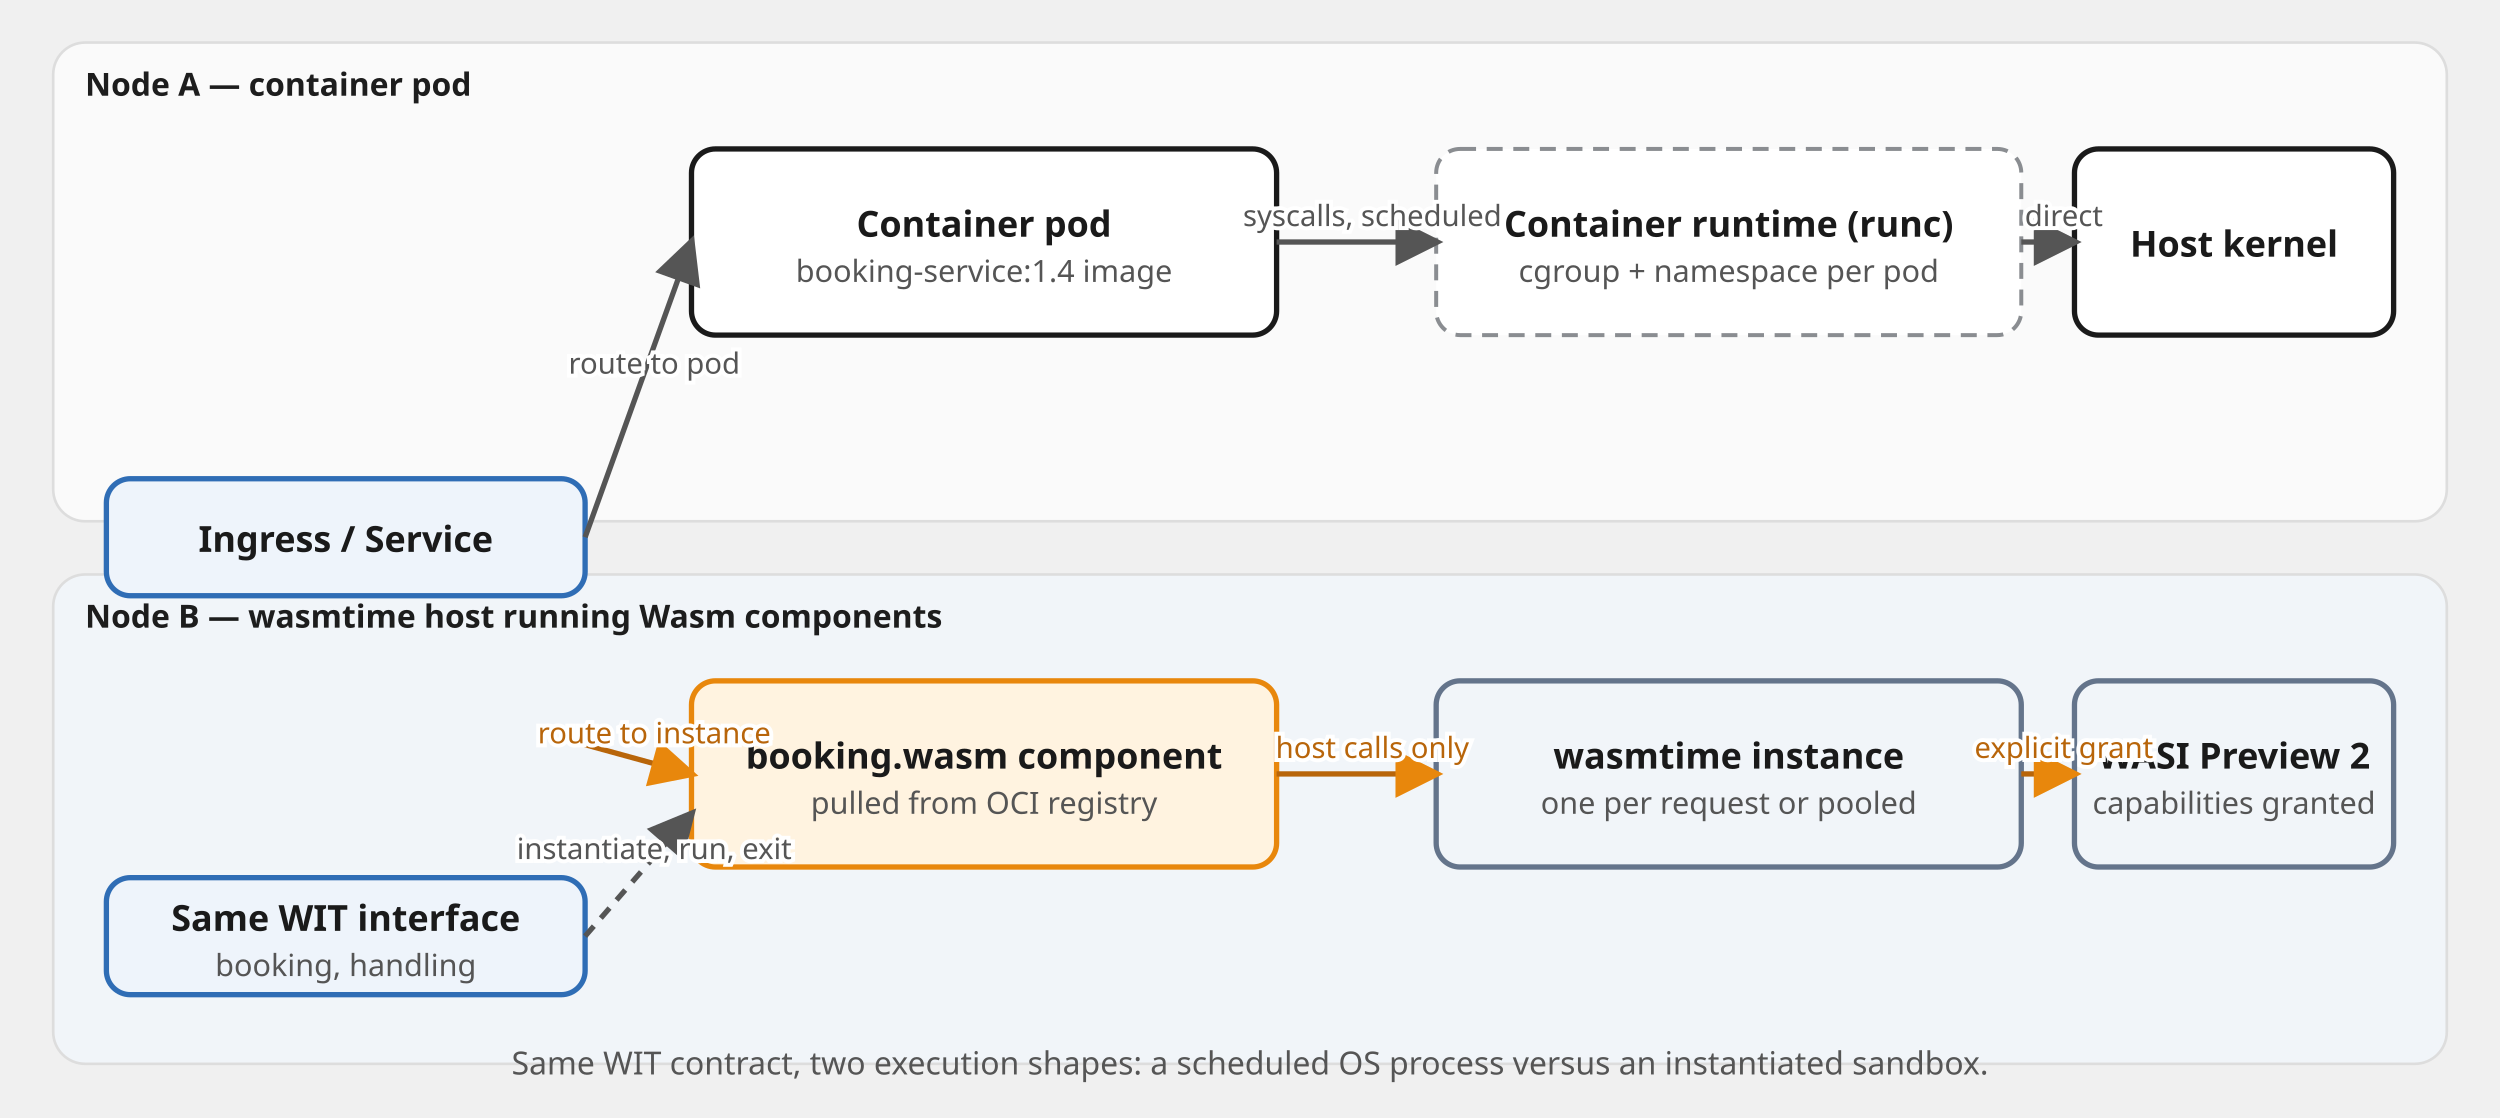
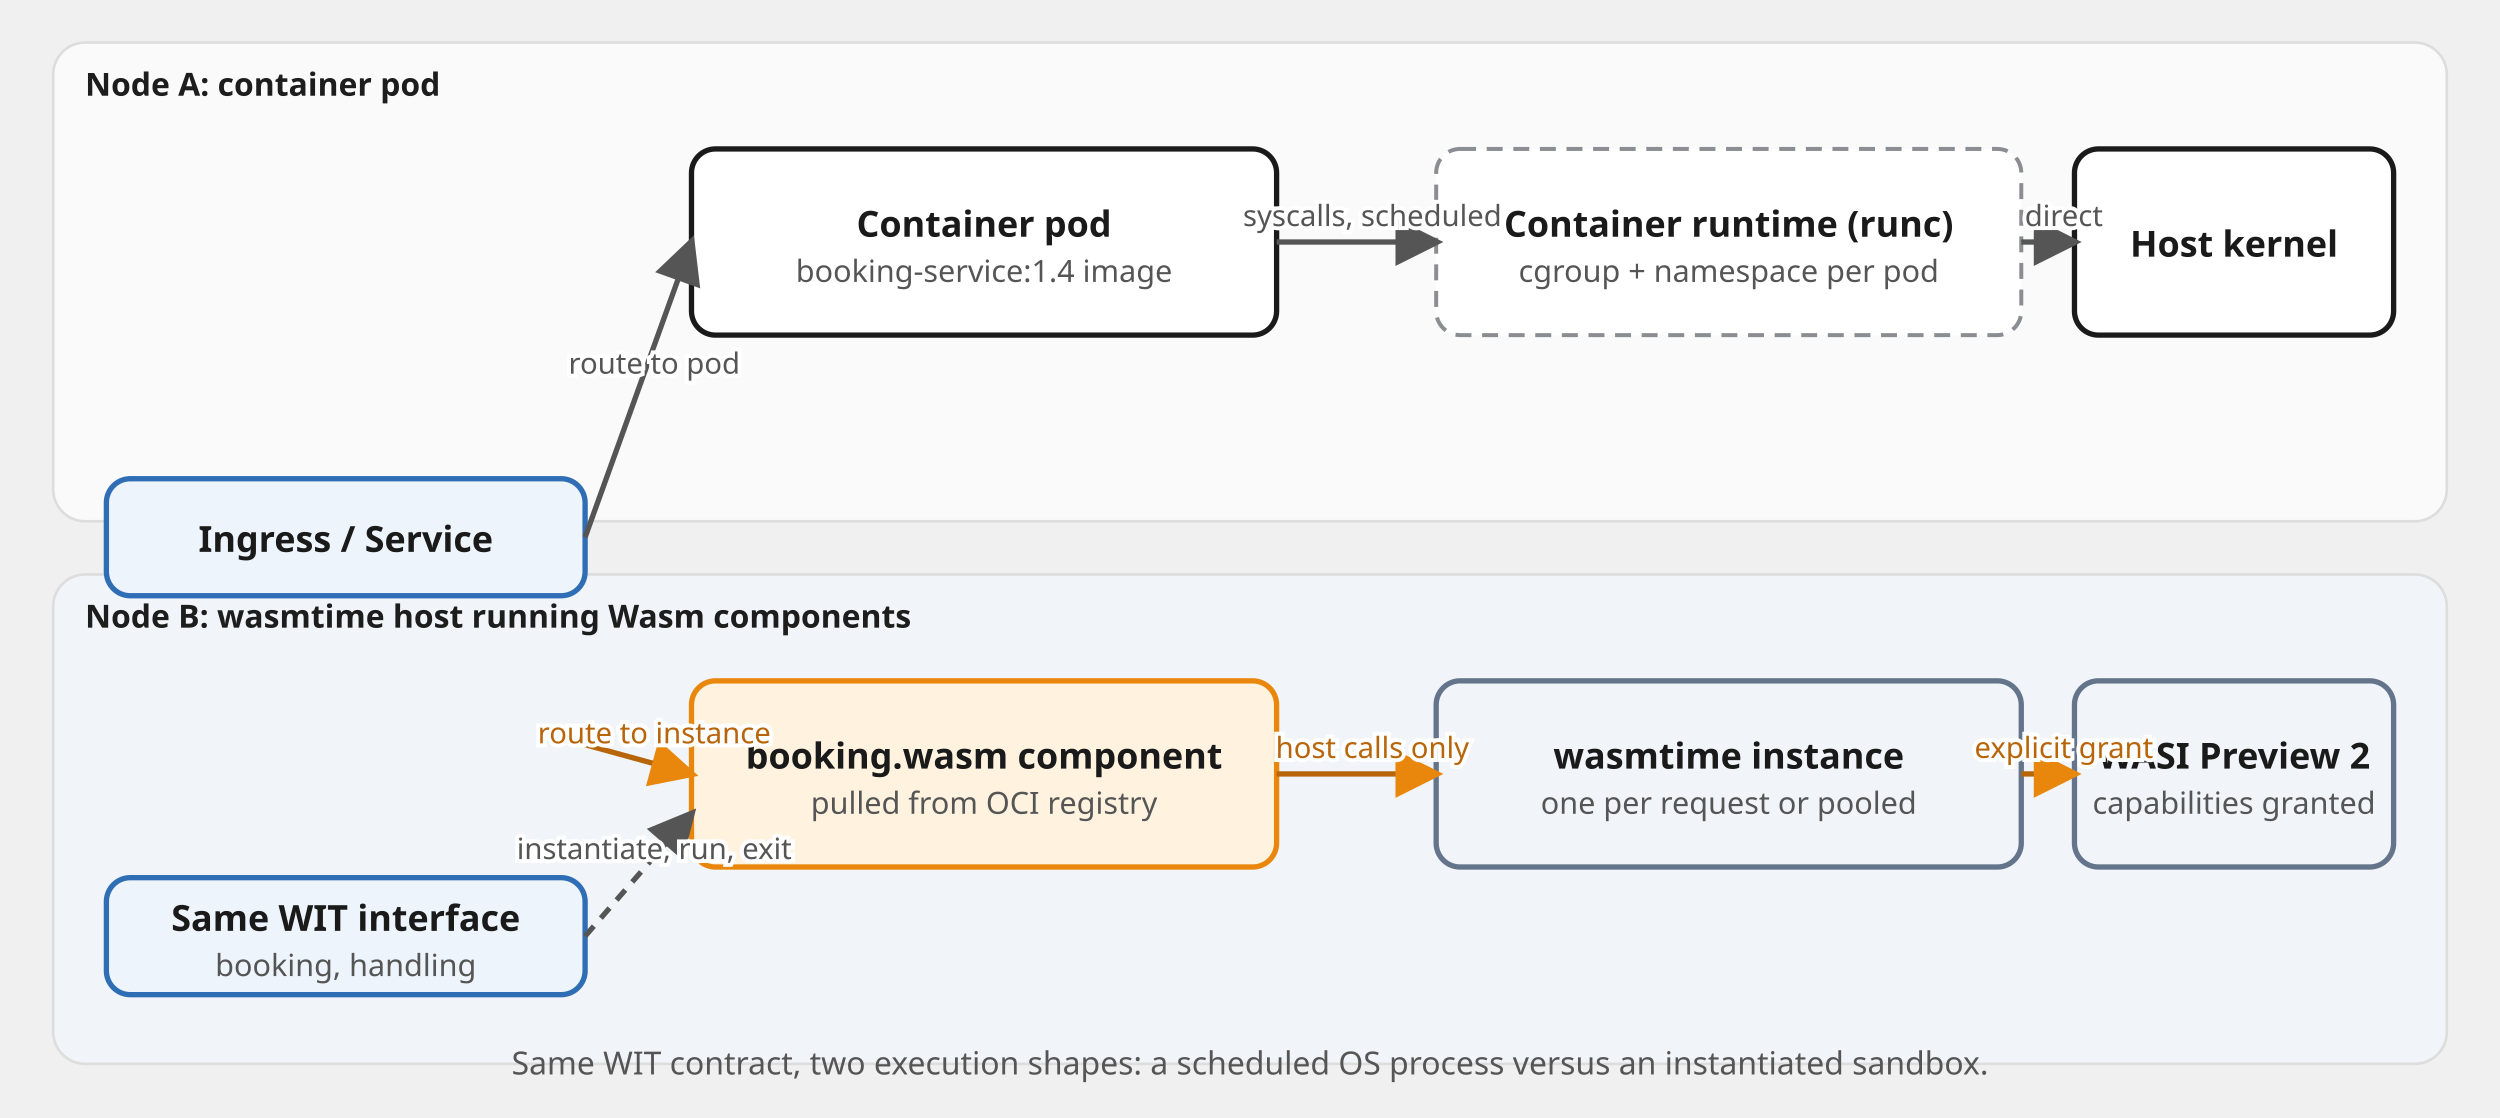
<svg xmlns="http://www.w3.org/2000/svg" viewBox="0 0 940 420" font-family="'Red Hat Text', system-ui, sans-serif" role="img">
  <defs>
    <marker id="a" viewBox="0 0 10 10" refX="8.5" refY="5" markerWidth="9" markerHeight="9" orient="auto-start-reverse">
      <path d="M0,0 L10,5 L0,10 z" fill="#555" />
    </marker>
    <marker id="am" viewBox="0 0 10 10" refX="8.5" refY="5" markerWidth="9" markerHeight="9" orient="auto-start-reverse">
      <path d="M0,0 L10,5 L0,10 z" fill="#e8870c" />
    </marker>
  </defs>
  <rect x="20" y="16" width="900" height="180" rx="12" fill="#fafafa" stroke="#ddd" />
-   <text x="32" y="36" font-size="12" font-weight="700" fill="#1d1d1d">Node A — container pod</text>
+   <text x="32" y="36" font-size="12" font-weight="700" fill="#1d1d1d">Node A: container pod</text>
  <rect x="20" y="216" width="900" height="184" rx="12" fill="#f1f5f9" stroke="#ddd" />
-   <text x="32" y="236" font-size="12" font-weight="700" fill="#1d1d1d">Node B — wasmtime host running Wasm components</text>
+   <text x="32" y="236" font-size="12" font-weight="700" fill="#1d1d1d">Node B: wasmtime host running Wasm components</text>
  <rect x="40" y="180" width="180" height="44" rx="9" fill="#eef4fb" stroke="#2f6db5" stroke-width="2" />
  <text x="130.0" y="207.5" font-size="13.5" font-weight="700" fill="#1a1a1a" text-anchor="middle">Ingress / Service</text>
  <rect x="260" y="56" width="220" height="70" rx="9" fill="#ffffff" stroke="#1a1a1a" stroke-width="2" />
  <text x="370.0" y="89.0" font-size="13.5" font-weight="700" fill="#1a1a1a" text-anchor="middle">Container pod</text>
  <text x="370.0" y="106.0" font-size="11.5" fill="#555555" text-anchor="middle">booking-service:1.4 image</text>
  <rect x="540" y="56" width="220" height="70" rx="9" fill="#ffffff" stroke="#8a8d91" stroke-width="1.5" stroke-dasharray="6 4" />
  <text x="650.0" y="89.0" font-size="13.5" font-weight="700" fill="#1a1a1a" text-anchor="middle">Container runtime (runc)</text>
  <text x="650.0" y="106.0" font-size="11.5" fill="#555555" text-anchor="middle">cgroup + namespace per pod</text>
  <rect x="780" y="56" width="120" height="70" rx="9" fill="#ffffff" stroke="#1a1a1a" stroke-width="2" />
  <text x="840.0" y="96.5" font-size="13.5" font-weight="700" fill="#1a1a1a" text-anchor="middle">Host kernel</text>
  <rect x="260" y="256" width="220" height="70" rx="9" fill="#fff3e0" stroke="#e8870c" stroke-width="2" />
  <text x="370.0" y="289.0" font-size="13.5" font-weight="700" fill="#1a1a1a" text-anchor="middle">booking.wasm component</text>
  <text x="370.0" y="306.0" font-size="11.5" fill="#555555" text-anchor="middle">pulled from OCI registry</text>
  <rect x="540" y="256" width="220" height="70" rx="9" fill="#f1f5f9" stroke="#64748b" stroke-width="2" />
  <text x="650.0" y="289.0" font-size="13.5" font-weight="700" fill="#1a1a1a" text-anchor="middle">wasmtime instance</text>
  <text x="650.0" y="306.0" font-size="11.5" fill="#555555" text-anchor="middle">one per request or pooled</text>
  <rect x="780" y="256" width="120" height="70" rx="9" fill="#f1f5f9" stroke="#64748b" stroke-width="2" />
  <text x="840.0" y="289.0" font-size="13.5" font-weight="700" fill="#1a1a1a" text-anchor="middle">WASI Preview 2</text>
  <text x="840.0" y="306.0" font-size="11.5" fill="#555555" text-anchor="middle">capabilities granted</text>
  <rect x="40" y="330" width="180" height="44" rx="9" fill="#eef4fb" stroke="#2f6db5" stroke-width="2" />
  <text x="130.0" y="350.0" font-size="13.5" font-weight="700" fill="#1a1a1a" text-anchor="middle">Same WIT interface</text>
  <text x="130.0" y="367.0" font-size="11.5" fill="#555555" text-anchor="middle">booking, handling</text>
  <path d="M220,202 L260,91" fill="none" stroke="#555" stroke-width="2" marker-end="url(#a)" />
  <text x="246.0" y="140.5" font-size="11" fill="#ffffff" stroke="#ffffff" stroke-width="3" paint-order="stroke" text-anchor="middle">route to pod</text>
  <text x="246.0" y="140.5" font-size="11" fill="#555" text-anchor="middle">route to pod</text>
  <path d="M480,91 L540,91" fill="none" stroke="#555" stroke-width="2" marker-end="url(#a)" />
  <text x="516.0" y="85.0" font-size="11" fill="#ffffff" stroke="#ffffff" stroke-width="3" paint-order="stroke" text-anchor="middle">syscalls, scheduled</text>
  <text x="516.0" y="85.0" font-size="11" fill="#555" text-anchor="middle">syscalls, scheduled</text>
  <path d="M760,91 L780,91" fill="none" stroke="#555" stroke-width="2" marker-end="url(#a)" />
  <text x="776.0" y="85.0" font-size="11" fill="#ffffff" stroke="#ffffff" stroke-width="3" paint-order="stroke" text-anchor="middle">direct</text>
  <text x="776.0" y="85.0" font-size="11" fill="#555" text-anchor="middle">direct</text>
  <path d="M220,280 L260,291" fill="none" stroke="#b8650a" stroke-width="2" marker-end="url(#am)" />
  <text x="246.0" y="279.5" font-size="11" fill="#ffffff" stroke="#ffffff" stroke-width="3" paint-order="stroke" text-anchor="middle">route to instance</text>
  <text x="246.0" y="279.5" font-size="11" fill="#b8650a" text-anchor="middle">route to instance</text>
  <path d="M480,291 L540,291" fill="none" stroke="#b8650a" stroke-width="2" marker-end="url(#am)" />
  <text x="516.0" y="285.0" font-size="11" fill="#ffffff" stroke="#ffffff" stroke-width="3" paint-order="stroke" text-anchor="middle">host calls only</text>
  <text x="516.0" y="285.0" font-size="11" fill="#b8650a" text-anchor="middle">host calls only</text>
  <path d="M760,291 L780,291" fill="none" stroke="#b8650a" stroke-width="2" marker-end="url(#am)" />
  <text x="776.0" y="285.0" font-size="11" fill="#ffffff" stroke="#ffffff" stroke-width="3" paint-order="stroke" text-anchor="middle">explicit grant</text>
  <text x="776.0" y="285.0" font-size="11" fill="#b8650a" text-anchor="middle">explicit grant</text>
  <path d="M220,352 L260,306" fill="none" stroke="#555" stroke-width="2" stroke-dasharray="5 4" marker-end="url(#a)" />
  <text x="246.0" y="323.0" font-size="11" fill="#ffffff" stroke="#ffffff" stroke-width="3" paint-order="stroke" text-anchor="middle">instantiate, run, exit</text>
  <text x="246.0" y="323.0" font-size="11" fill="#555" text-anchor="middle">instantiate, run, exit</text>
  <text x="470" y="404" font-size="12" fill="#555555" text-anchor="middle">Same WIT contract, two execution shapes: a scheduled OS process versus an instantiated sandbox.</text>
</svg>
